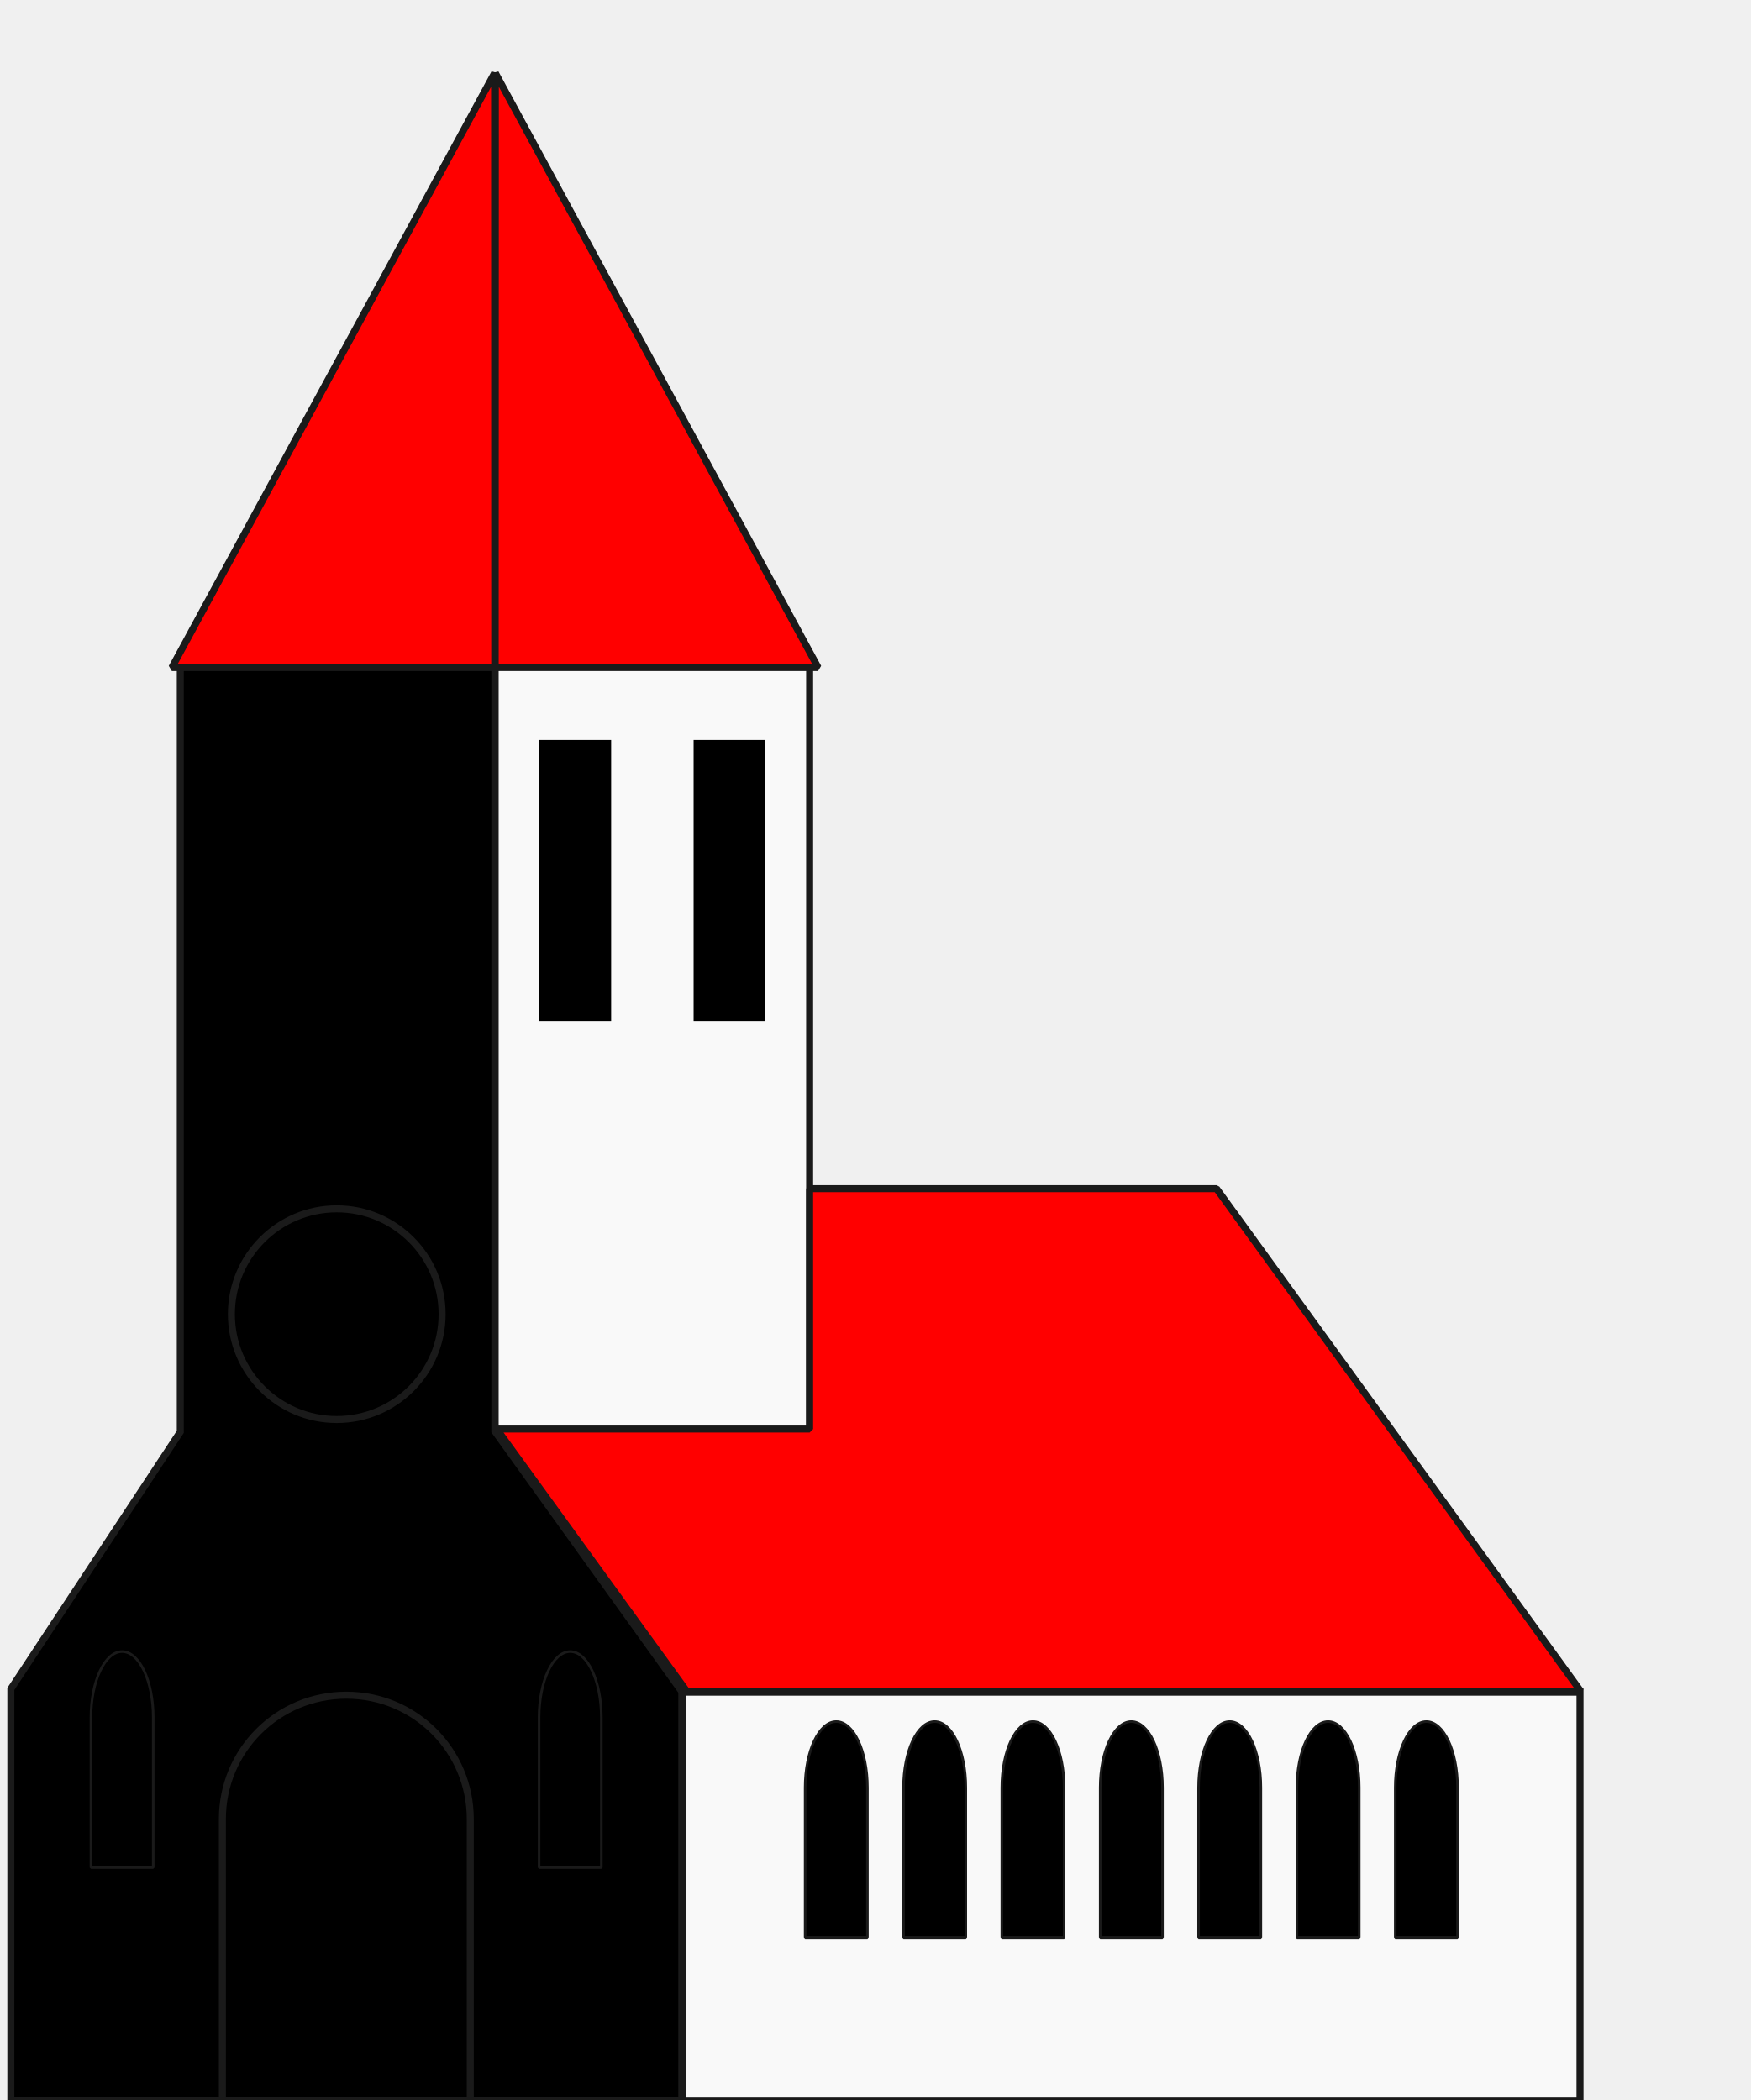
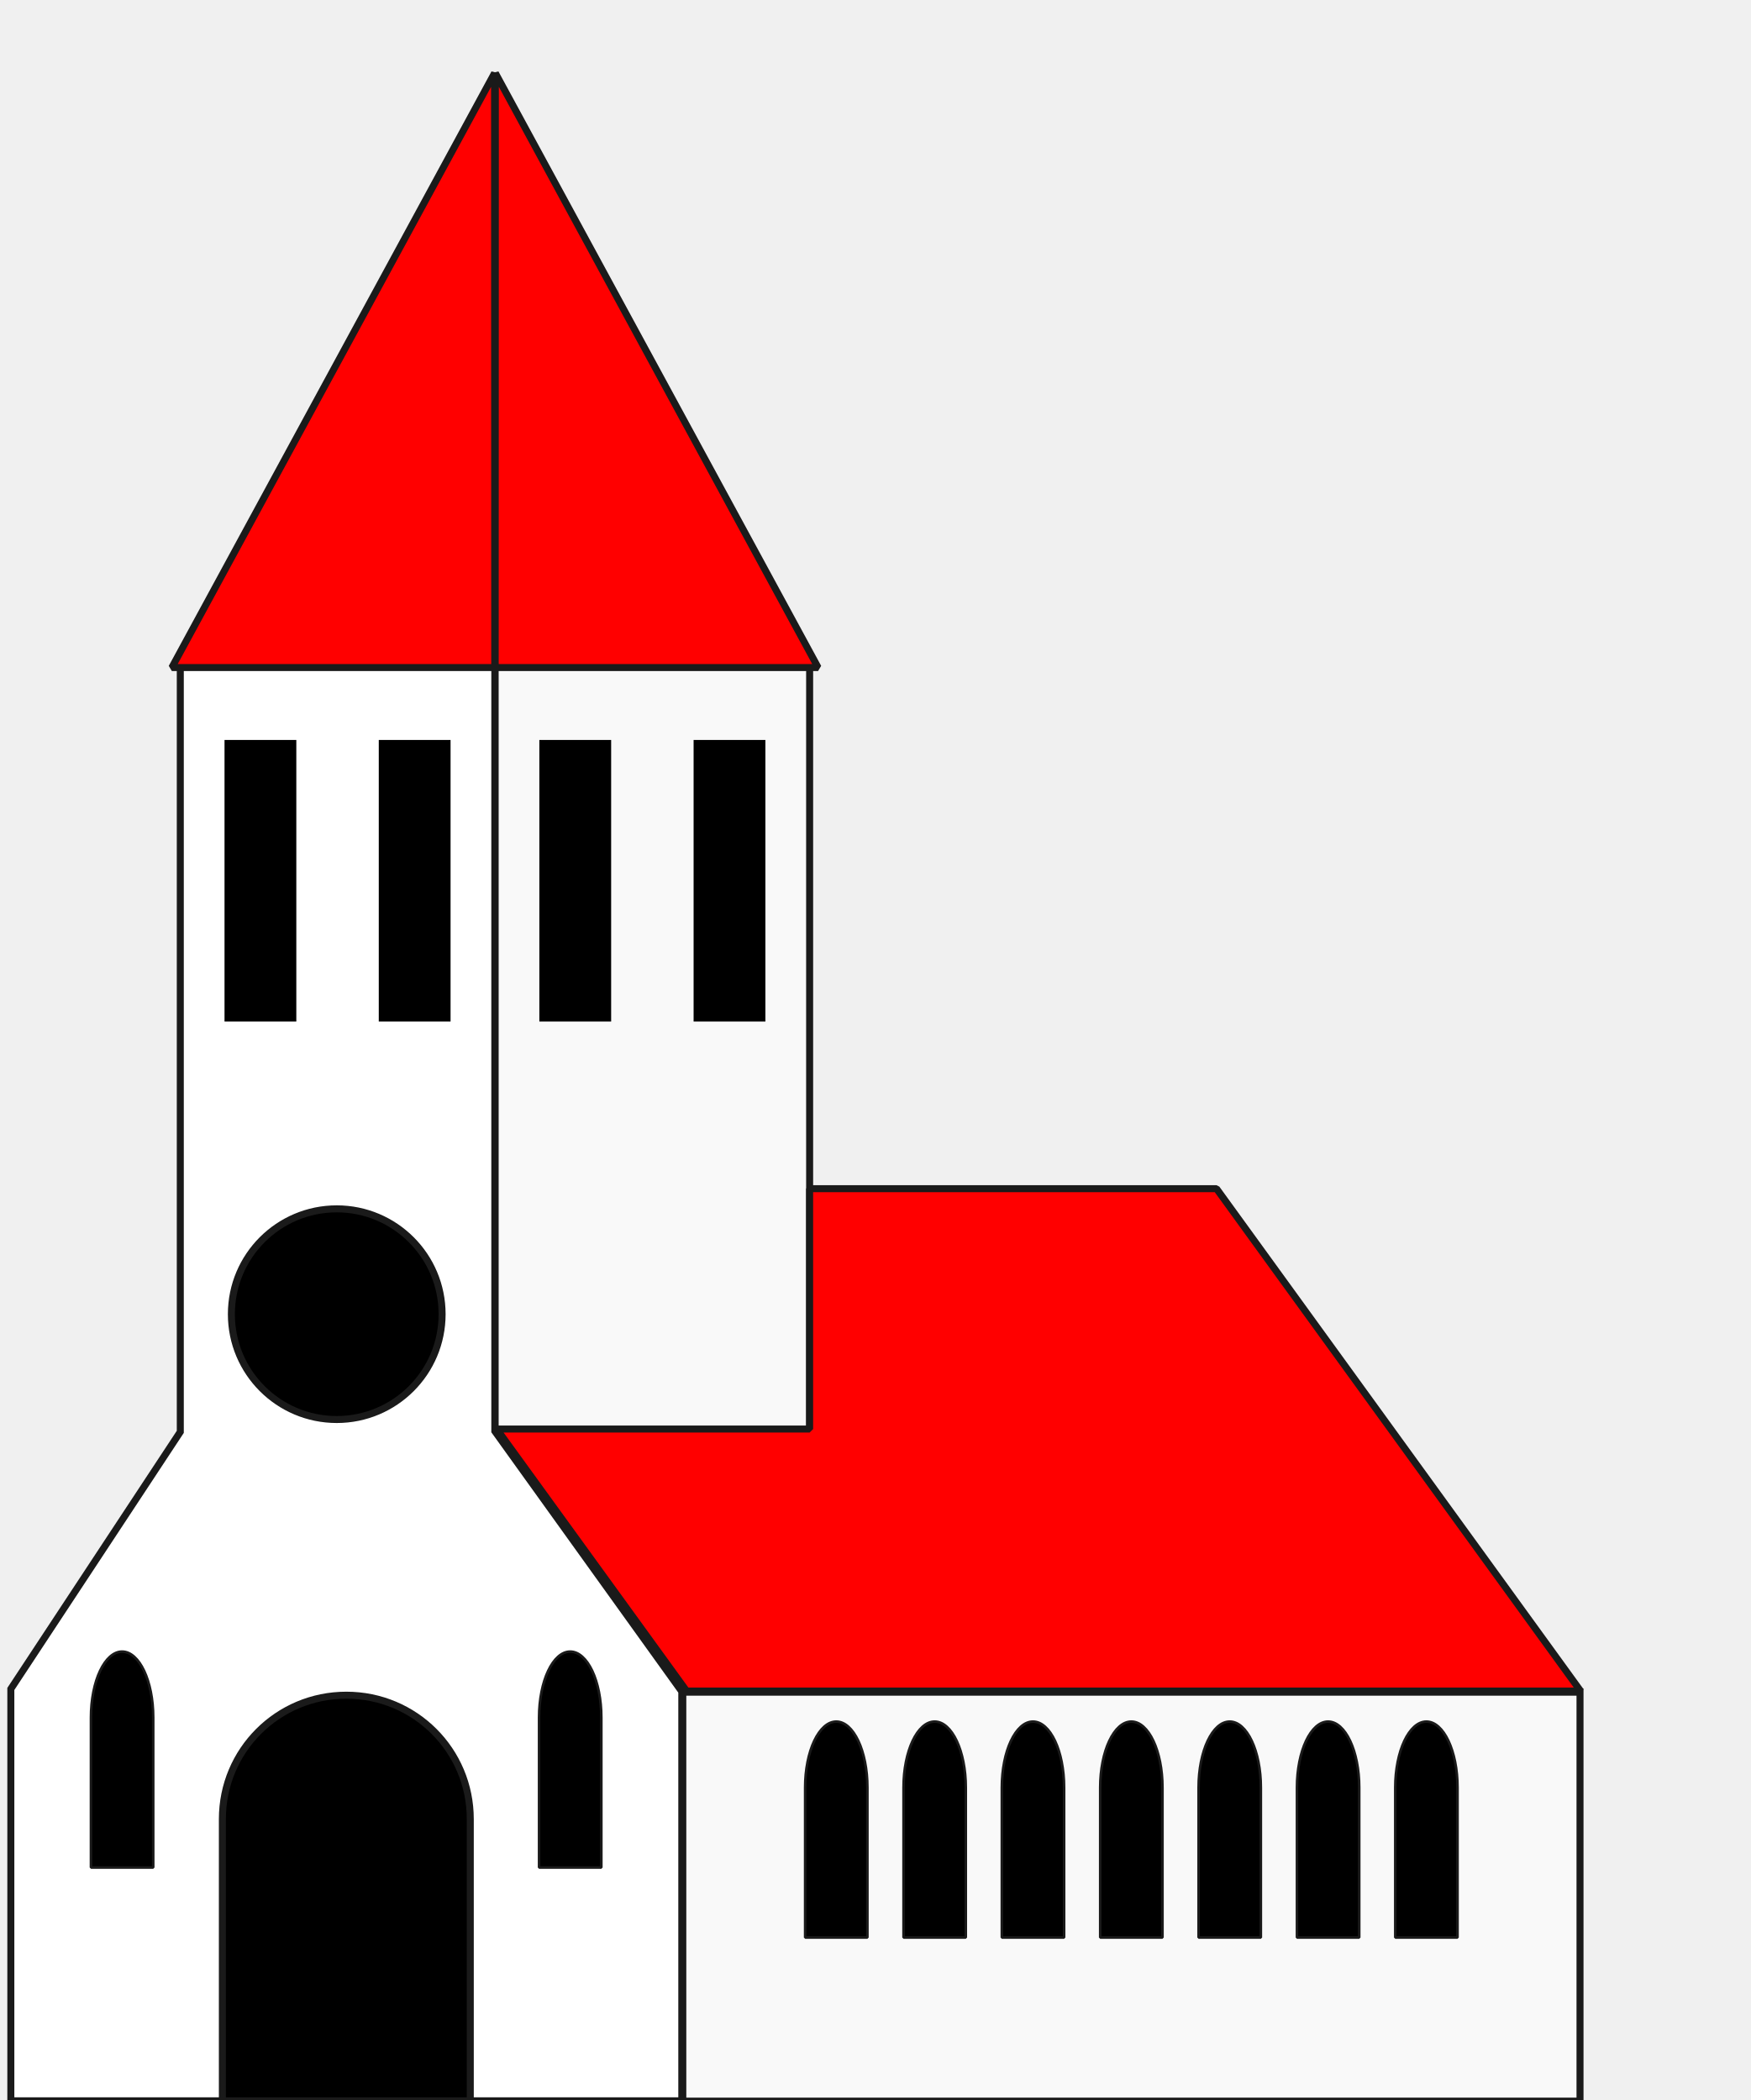
<svg xmlns="http://www.w3.org/2000/svg" id="svg2" viewBox="0 0 200 300" height="300" width="250" version="1.1">
+   <defs id="defs6341" />
  <g id="layer1" transform="translate(0,-852.36)">
    <rect id="rect3336-5" style="color:#000000" class="wall" ry="0" height="204.91" width="44.921" stroke="#1a1a1a" y="947.57" x="45.712" fill="#f9f9f9" />
    <path id="rect3336-0" stroke-linejoin="bevel" style="color:#000000" d="m45.725 947.72 0.023-84.92 46.092 84.92z" class="roof" stroke="#1a1a1a" fill="#f00" />
    <g id="g4759" transform="matrix(1 0 0 2.2756 -56.279 -1252.7)">
      <rect id="rect4171" style="color:#000000" height="17.678" width="10.253" y="971.51" x="108.31" />
      <rect id="rect4171-6" style="color:#000000" height="17.678" width="10.253" y="971.51" x="130.34" />
    </g>
-     <path id="rect4778" style="color:#000000" d="m-45.671 947.57h44.921v109.34l24.202 36.727v58.843h-95.828v-58.475l26.705-37.194z" transform="scale(-1,1)" class="wall left" stroke="#1a1a1a" />
+     <path id="rect4778" style="color:#000000;fill:#ffffff;stroke:#1a1a1a" d="m -45.671,947.57 44.921,0 0,109.34 24.202,36.727 0,58.843 -95.828,0 0,-58.475 26.705,-37.194 z" transform="scale(-1,1)" class="wall left" />
    <path id="path4780" stroke-linejoin="bevel" style="color:#000000" d="m45.658 947.72-0.023-84.92-46.092 84.92z" class="roof left" stroke="#1a1a1a" fill="#f00" />
    <g id="g4782" transform="matrix(-1,0,0,2.2756,147.66,-1252.7)">
      <rect id="rect4784" style="color:#000000" height="17.678" width="10.253" y="971.51" x="108.31" />
      <rect id="rect4786" style="color:#000000" height="17.678" width="10.253" y="971.51" x="130.34" />
    </g>
-     <g stroke="#1a1a1a">
+     <g stroke="#1a1a1a" id="g6324">
      <path id="rect5780" stroke-linejoin="bevel" style="color-rendering:auto;color:#000000;isolation:auto;mix-blend-mode:normal;shape-rendering:auto;solid-color:#000000;image-rendering:auto" d="m45.713 203.83zm44.92-34.018v34.336h-44.689l1.123 1.551 26 35.885h127.68l-52-71.771z" transform="translate(0,852.36)" class="roof" fill="#f00" />
      <rect id="rect5816" style="color:#000000" class="wall" ry="0" height="58.422" width="128.14" y="1094.1" x="72.519" fill="#f9f9f9" />
      <g id="g9142" stroke-linejoin="bevel">
        <path id="rect5829" d="m49.463 242.17c-9.808 0-17.703 7.9-17.703 17.7v40.25h35.406v-40.25c0-9.8-7.895-17.7-17.703-17.7z" style="color-rendering:auto;color:#000000;isolation:auto;mix-blend-mode:normal;shape-rendering:auto;solid-color:#000000;image-rendering:auto" transform="translate(-25,852.36)" />
        <g id="g9145" stroke-width=".366">
          <path id="path5849" style="color-rendering:auto;color:#000000;isolation:auto;mix-blend-mode:normal;shape-rendering:auto;solid-color:#000000;image-rendering:auto" d="m94.438 1098.3c-2.464 0-4.448 4.204-4.448 9.425v21.425h8.895v-21.425c0-5.221-1.984-9.425-4.448-9.425z" />
          <path id="path5851" style="color-rendering:auto;color:#000000;isolation:auto;mix-blend-mode:normal;shape-rendering:auto;solid-color:#000000;image-rendering:auto" d="m108.49 1098.3c-2.464 0-4.448 4.204-4.448 9.425v21.425h8.895v-21.425c0-5.221-1.984-9.425-4.448-9.425z" />
          <path id="path5853" style="color-rendering:auto;color:#000000;isolation:auto;mix-blend-mode:normal;shape-rendering:auto;solid-color:#000000;image-rendering:auto" d="m122.53 1098.3c-2.464 0-4.448 4.204-4.448 9.425v21.425h8.895v-21.425c0-5.221-1.984-9.425-4.448-9.425z" />
          <path id="path5855" style="color-rendering:auto;color:#000000;isolation:auto;mix-blend-mode:normal;shape-rendering:auto;solid-color:#000000;image-rendering:auto" d="m136.58 1098.3c-2.464 0-4.448 4.204-4.448 9.425v21.425h8.895v-21.425c0-5.221-1.984-9.425-4.448-9.425z" />
          <path id="path5857" style="color-rendering:auto;color:#000000;isolation:auto;mix-blend-mode:normal;shape-rendering:auto;solid-color:#000000;image-rendering:auto" d="m150.63 1098.3c-2.464 0-4.448 4.204-4.448 9.425v21.425h8.895v-21.425c0-5.221-1.984-9.425-4.448-9.425z" />
          <path id="path5859" style="color-rendering:auto;color:#000000;isolation:auto;mix-blend-mode:normal;shape-rendering:auto;solid-color:#000000;image-rendering:auto" d="m164.68 1098.3c-2.464 0-4.448 4.204-4.448 9.425v21.425h8.895v-21.425c0-5.221-1.984-9.425-4.448-9.425z" />
          <path id="path5865" style="color-rendering:auto;color:#000000;isolation:auto;mix-blend-mode:normal;shape-rendering:auto;solid-color:#000000;image-rendering:auto" d="m178.72 1098.3c-2.464 0-4.448 4.204-4.448 9.425v21.425h8.895v-21.425c0-5.221-1.984-9.425-4.448-9.425z" />
          <path id="path5867" style="color-rendering:auto;color:#000000;isolation:auto;mix-blend-mode:normal;shape-rendering:auto;solid-color:#000000;image-rendering:auto" d="m56.438 1088.3c-2.464 0-4.448 4.204-4.448 9.425v21.425h8.895v-21.425c0-5.221-1.984-9.425-4.448-9.425z" />
          <path id="path5869" style="color-rendering:auto;color:#000000;isolation:auto;mix-blend-mode:normal;shape-rendering:auto;solid-color:#000000;image-rendering:auto" d="m-7.562 1088.3c-2.464 0-4.448 4.204-4.448 9.425v21.425h8.895v-21.425c0-5.221-1.984-9.425-4.448-9.425z" />
        </g>
        <circle id="path5890" cy="1040.1" style="color-rendering:auto;color:#000000;isolation:auto;mix-blend-mode:normal;shape-rendering:auto;solid-color:#000000;image-rendering:auto" cx="23.094" r="15.048" />
      </g>
    </g>
  </g>
</svg>
